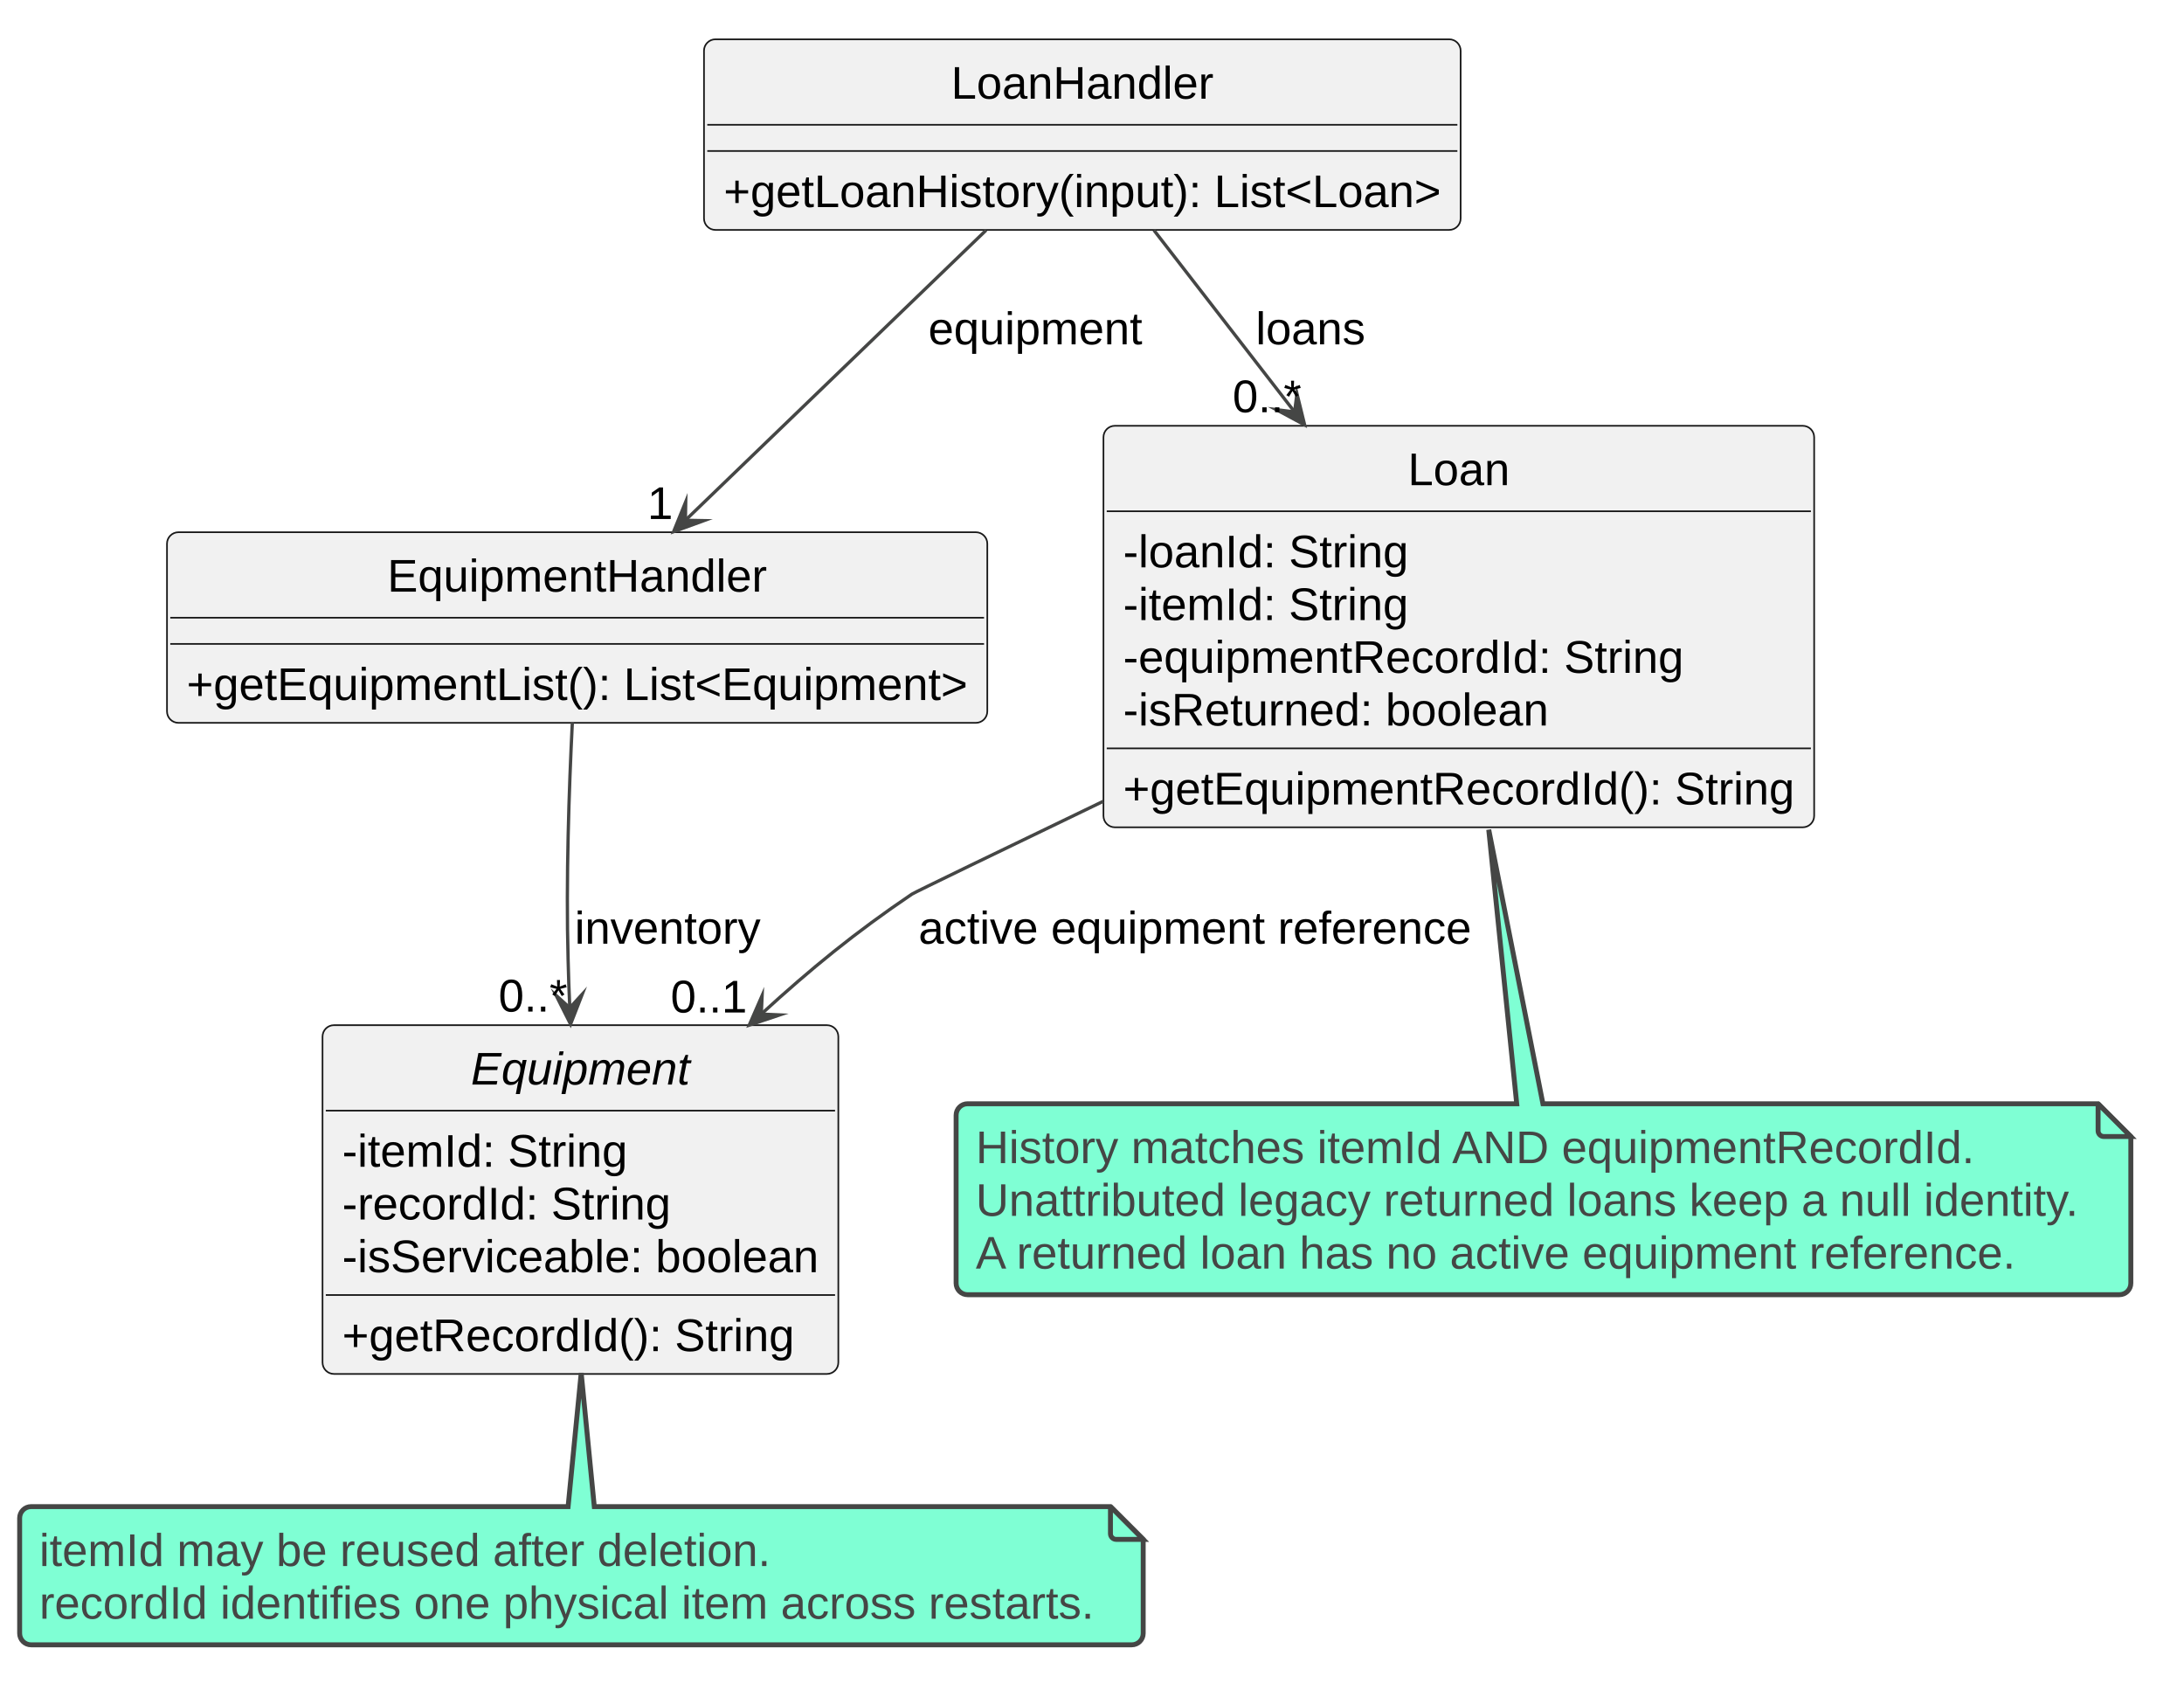
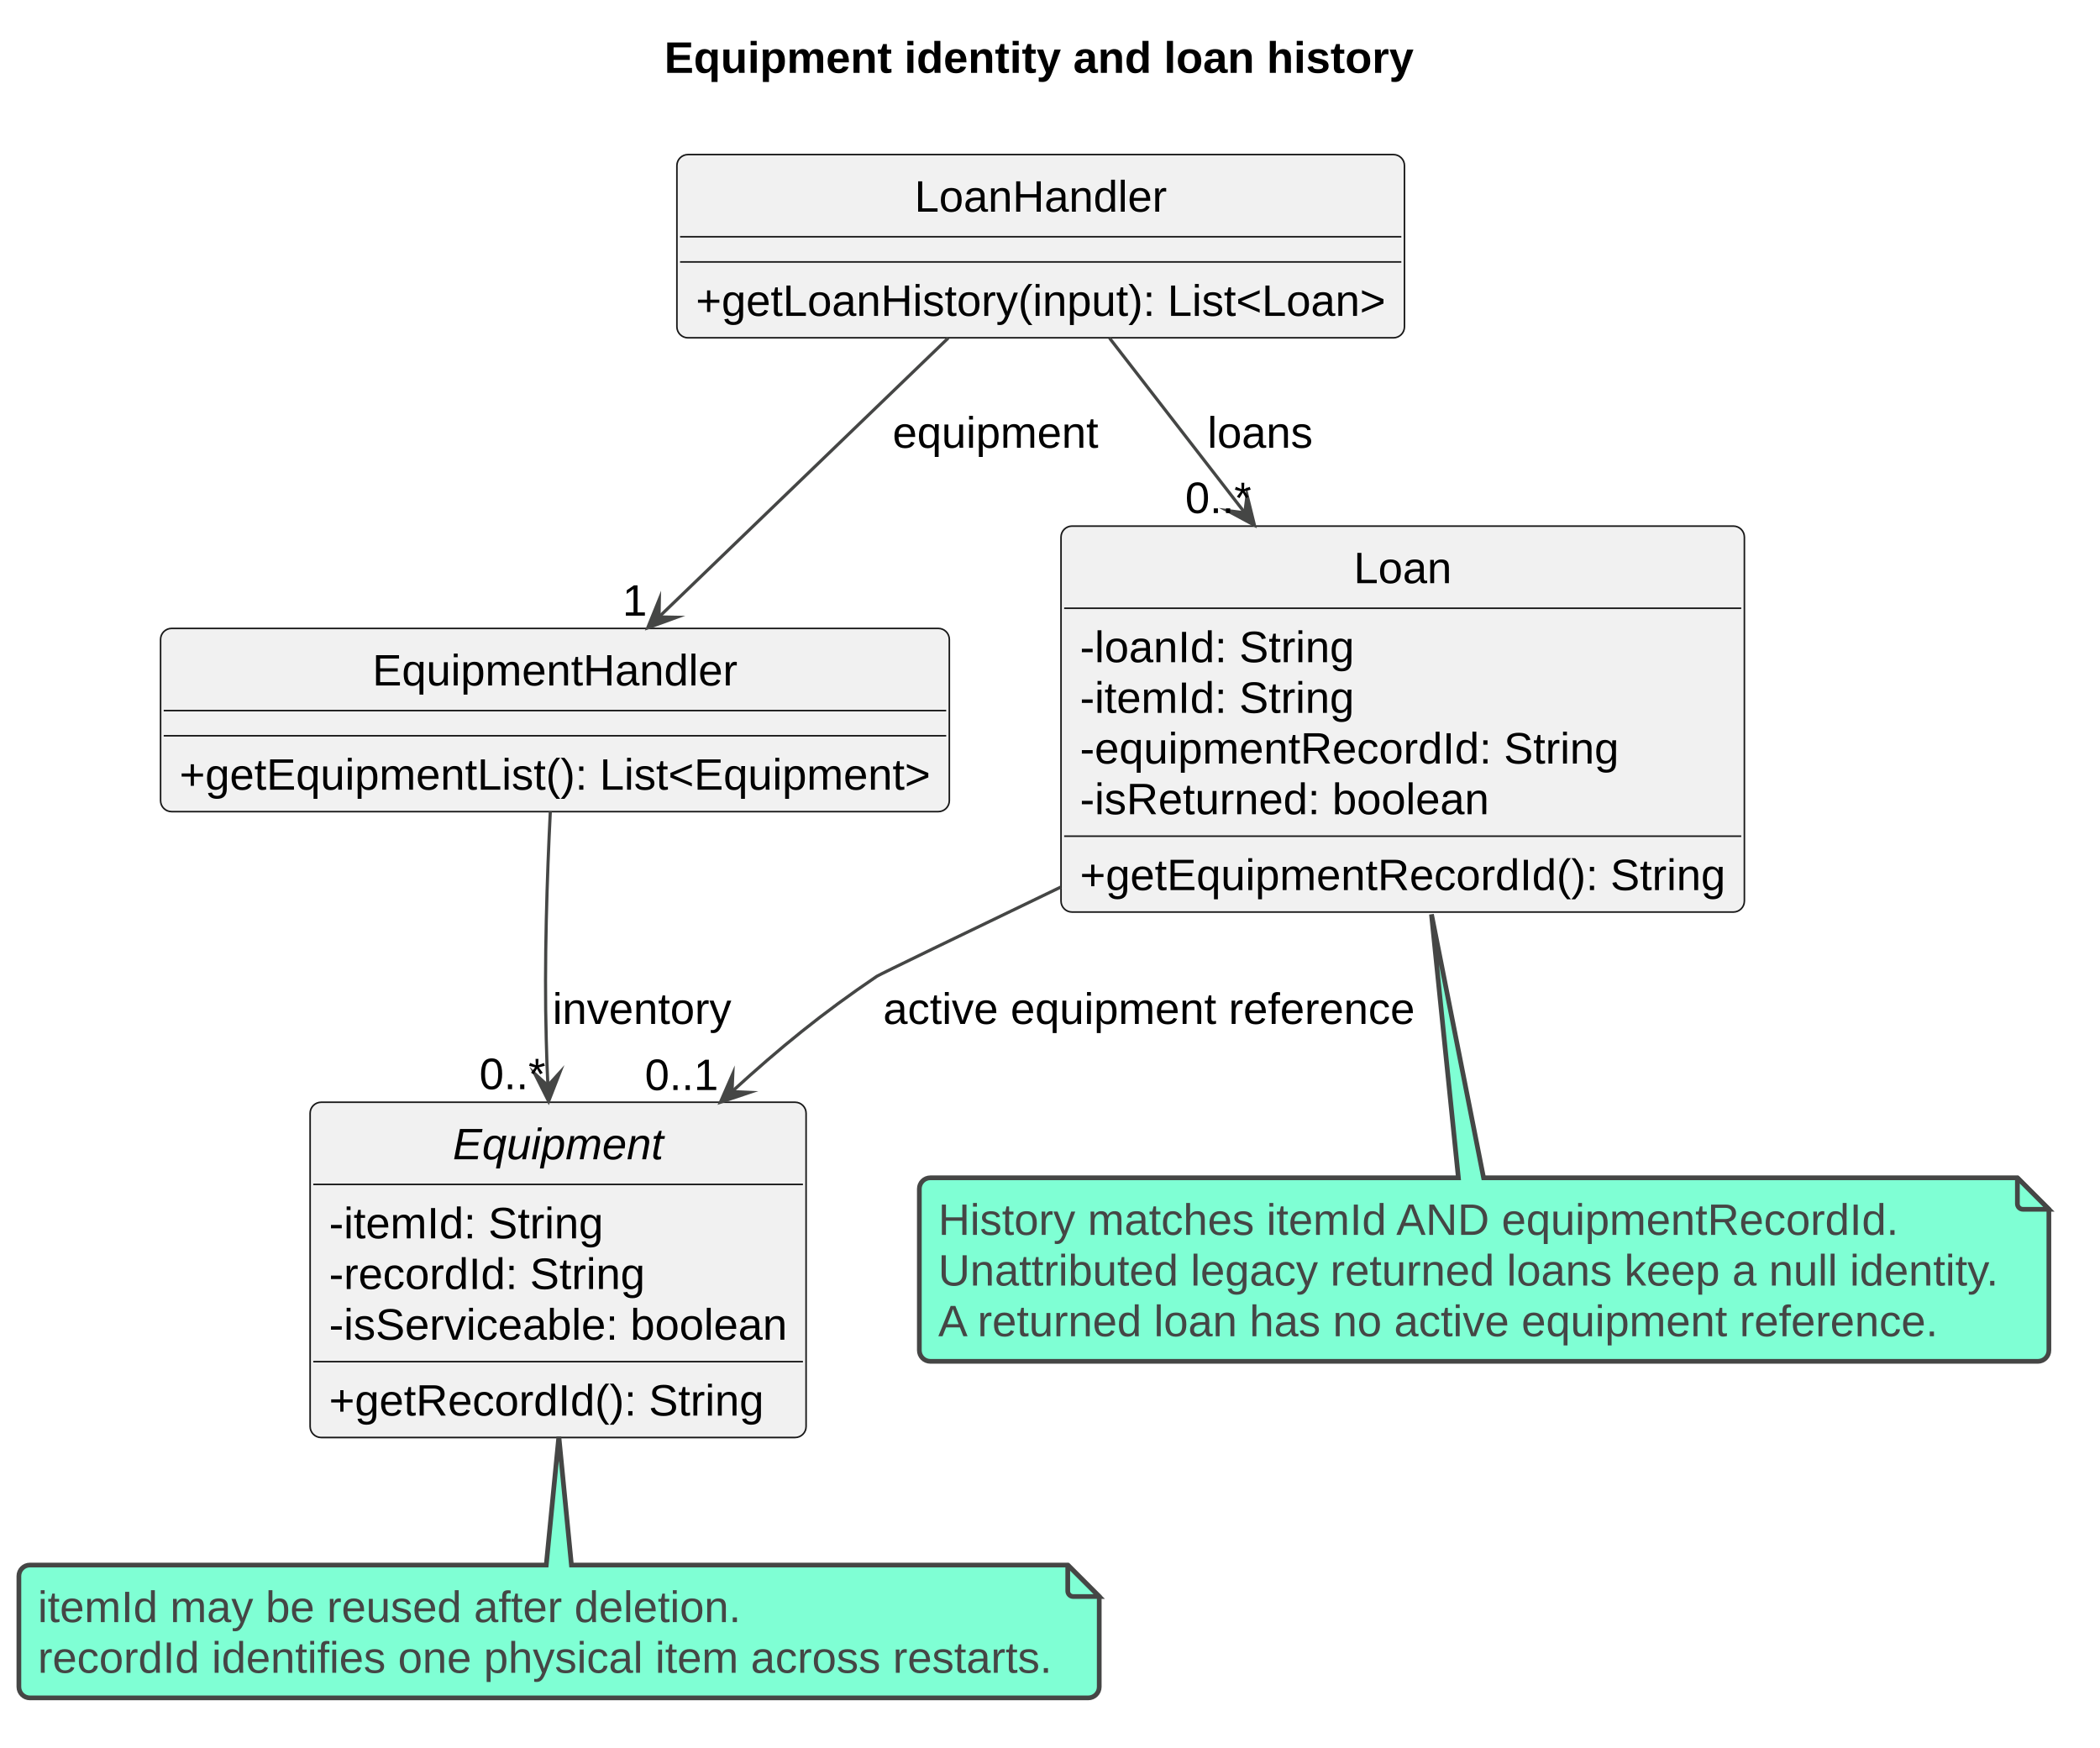
- <svg xmlns="http://www.w3.org/2000/svg" version="1.1" data-diagram-type="CLASS" style="width:667px;height:518px;background:#FFFFFF;" width="667px" height="518px" viewBox="0 0 667 518" zoomAndPan="magnify" preserveAspectRatio="none" contentStyleType="text/css">
+ <svg xmlns="http://www.w3.org/2000/svg" version="1.1" data-diagram-type="CLASS" style="width:667px;height:555px;background:#FFFFFF;" width="667px" height="555px" viewBox="0 0 667 555" zoomAndPan="magnify" preserveAspectRatio="none" contentStyleType="text/css">
  <defs />
  <g font-family="sans-serif" lengthAdjust="spacing">
-     <g class="entity" data-qualified-name="EquipmentHandler" id="ent0001" data-source-line="7">
-       <rect x="51" y="162.5" width="250.526" height="58.197" fill="#F1F1F1" style="stroke:#181818;stroke-width:0.5;" rx="3.5" ry="3.5" />
-       <text x="118.284" y="180.632" fill="#000" font-size="14" textLength="115.958" font-family="Arial">EquipmentHandler</text>
-       <line x1="52" y1="188.599" x2="300.526" y2="188.599" style="stroke:#181818;stroke-width:0.5;" />
-       <line x1="52" y1="196.599" x2="300.526" y2="196.599" style="stroke:#181818;stroke-width:0.5;" />
-       <text x="57" y="213.73" fill="#000" font-size="14" textLength="238.526" font-family="Arial">+getEquipmentList(): List&lt;Equipment&gt;</text>
+     <g class="title" data-source-line="3">
+       <text x="210.993" y="23.132" fill="#000" font-size="14" textLength="238.014" font-weight="700" font-family="Arial">Equipment identity and loan history</text>
    </g>
-     <g class="entity" data-qualified-name="LoanHandler" id="ent0002" data-source-line="10">
-       <rect x="215" y="12" width="231.085" height="58.197" fill="#F1F1F1" style="stroke:#181818;stroke-width:0.5;" rx="3.5" ry="3.5" />
-       <text x="290.457" y="30.132" fill="#000" font-size="14" textLength="80.172" font-family="Arial">LoanHandler</text>
-       <line x1="216" y1="38.099" x2="445.085" y2="38.099" style="stroke:#181818;stroke-width:0.5;" />
-       <line x1="216" y1="46.099" x2="445.085" y2="46.099" style="stroke:#181818;stroke-width:0.5;" />
-       <text x="221" y="63.23" fill="#000" font-size="14" textLength="219.085" font-family="Arial">+getLoanHistory(input): List&lt;Loan&gt;</text>
+     <g class="entity" data-qualified-name="EquipmentHandler" id="ent0001" data-source-line="8">
+       <rect x="51" y="199.599" width="250.526" height="58.197" fill="#F1F1F1" style="stroke:#181818;stroke-width:0.5;" rx="3.5" ry="3.5" />
+       <text x="118.284" y="217.73" fill="#000" font-size="14" textLength="115.958" font-family="Arial">EquipmentHandler</text>
+       <line x1="52" y1="225.697" x2="300.526" y2="225.697" style="stroke:#181818;stroke-width:0.5;" />
+       <line x1="52" y1="233.697" x2="300.526" y2="233.697" style="stroke:#181818;stroke-width:0.5;" />
+       <text x="57" y="250.829" fill="#000" font-size="14" textLength="238.526" font-family="Arial">+getEquipmentList(): List&lt;Equipment&gt;</text>
    </g>
-     <g class="entity" data-qualified-name="Equipment" id="ent0003" data-source-line="13">
-       <rect x="98.5" y="313" width="157.53" height="106.493" fill="#F1F1F1" style="stroke:#181818;stroke-width:0.5;" rx="3.5" ry="3.5" />
-       <text x="143.8" y="331.132" fill="#000" font-size="14" textLength="66.931" font-style="italic" font-family="Arial">Equipment</text>
-       <line x1="99.5" y1="339.099" x2="255.03" y2="339.099" style="stroke:#181818;stroke-width:0.5;" />
-       <text x="104.5" y="356.23" fill="#000" font-size="14" textLength="87.138" font-family="Arial">-itemId: String</text>
-       <text x="104.5" y="372.329" fill="#000" font-size="14" textLength="100.372" font-family="Arial">-recordId: String</text>
-       <text x="104.5" y="388.428" fill="#000" font-size="14" textLength="145.53" font-family="Arial">-isServiceable: boolean</text>
-       <line x1="99.5" y1="395.395" x2="255.03" y2="395.395" style="stroke:#181818;stroke-width:0.5;" />
-       <text x="104.5" y="412.526" fill="#000" font-size="14" textLength="138.12" font-family="Arial">+getRecordId(): String</text>
+     <g class="entity" data-qualified-name="LoanHandler" id="ent0002" data-source-line="11">
+       <rect x="215" y="49.099" width="231.085" height="58.197" fill="#F1F1F1" style="stroke:#181818;stroke-width:0.5;" rx="3.5" ry="3.5" />
+       <text x="290.457" y="67.23" fill="#000" font-size="14" textLength="80.172" font-family="Arial">LoanHandler</text>
+       <line x1="216" y1="75.197" x2="445.085" y2="75.197" style="stroke:#181818;stroke-width:0.5;" />
+       <line x1="216" y1="83.197" x2="445.085" y2="83.197" style="stroke:#181818;stroke-width:0.5;" />
+       <text x="221" y="100.329" fill="#000" font-size="14" textLength="219.085" font-family="Arial">+getLoanHistory(input): List&lt;Loan&gt;</text>
    </g>
-     <g class="entity" data-qualified-name="Loan" id="ent0004" data-source-line="19">
-       <rect x="337" y="130" width="217.051" height="122.592" fill="#F1F1F1" style="stroke:#181818;stroke-width:0.5;" rx="3.5" ry="3.5" />
-       <text x="429.953" y="148.132" fill="#000" font-size="14" textLength="31.145" font-family="Arial">Loan</text>
-       <line x1="338" y1="156.099" x2="553.051" y2="156.099" style="stroke:#181818;stroke-width:0.5;" />
-       <text x="343" y="173.23" fill="#000" font-size="14" textLength="87.158" font-family="Arial">-loanId: String</text>
-       <text x="343" y="189.329" fill="#000" font-size="14" textLength="87.138" font-family="Arial">-itemId: String</text>
-       <text x="343" y="205.428" fill="#000" font-size="14" textLength="171.199" font-family="Arial">-equipmentRecordId: String</text>
-       <text x="343" y="221.526" fill="#000" font-size="14" textLength="129.972" font-family="Arial">-isReturned: boolean</text>
-       <line x1="338" y1="228.493" x2="553.051" y2="228.493" style="stroke:#181818;stroke-width:0.5;" />
-       <text x="343" y="245.625" fill="#000" font-size="14" textLength="205.051" font-family="Arial">+getEquipmentRecordId(): String</text>
+     <g class="entity" data-qualified-name="Equipment" id="ent0003" data-source-line="14">
+       <rect x="98.5" y="350.099" width="157.53" height="106.493" fill="#F1F1F1" style="stroke:#181818;stroke-width:0.5;" rx="3.5" ry="3.5" />
+       <text x="143.8" y="368.23" fill="#000" font-size="14" textLength="66.931" font-style="italic" font-family="Arial">Equipment</text>
+       <line x1="99.5" y1="376.197" x2="255.03" y2="376.197" style="stroke:#181818;stroke-width:0.5;" />
+       <text x="104.5" y="393.329" fill="#000" font-size="14" textLength="87.138" font-family="Arial">-itemId: String</text>
+       <text x="104.5" y="409.428" fill="#000" font-size="14" textLength="100.372" font-family="Arial">-recordId: String</text>
+       <text x="104.5" y="425.526" fill="#000" font-size="14" textLength="145.53" font-family="Arial">-isServiceable: boolean</text>
+       <line x1="99.5" y1="432.493" x2="255.03" y2="432.493" style="stroke:#181818;stroke-width:0.5;" />
+       <text x="104.5" y="449.625" fill="#000" font-size="14" textLength="138.12" font-family="Arial">+getRecordId(): String</text>
    </g>
-     <g class="entity" data-qualified-name="GMN9" id="ent0010" data-source-line="33">
-       <path d="M6,463.5 L6,498.697 A3.5,3.5 0 0 0 9.5,502.197 L345.637,502.197 A3.5,3.5 0 0 0 349.137,498.697 L349.137,470 L339.137,460 L181.5,460 L177.5,419.2 L173.5,460 L9.5,460 A3.5,3.5 0 0 0 6,463.5" style="stroke:#454645;stroke-width:1.5;" fill="#7FFFD4" />
-       <path d="M339.137,460 L339.137,468.25 A1.75,1.75 0 0 0 340.887,470 L349.137,470 L339.137,460" style="stroke:#454645;stroke-width:1.5;" fill="#7FFFD4" />
-       <text x="12" y="478.132" fill="#454645" font-size="14" textLength="223.344" font-family="Arial">itemId may be reused after deletion.</text>
-       <text x="12" y="494.23" fill="#454645" font-size="14" textLength="322.137" font-family="Arial">recordId identifies one physical item across restarts.</text>
+     <g class="entity" data-qualified-name="Loan" id="ent0004" data-source-line="20">
+       <rect x="337" y="167.099" width="217.051" height="122.592" fill="#F1F1F1" style="stroke:#181818;stroke-width:0.5;" rx="3.5" ry="3.5" />
+       <text x="429.953" y="185.23" fill="#000" font-size="14" textLength="31.145" font-family="Arial">Loan</text>
+       <line x1="338" y1="193.197" x2="553.051" y2="193.197" style="stroke:#181818;stroke-width:0.5;" />
+       <text x="343" y="210.329" fill="#000" font-size="14" textLength="87.158" font-family="Arial">-loanId: String</text>
+       <text x="343" y="226.428" fill="#000" font-size="14" textLength="87.138" font-family="Arial">-itemId: String</text>
+       <text x="343" y="242.526" fill="#000" font-size="14" textLength="171.199" font-family="Arial">-equipmentRecordId: String</text>
+       <text x="343" y="258.625" fill="#000" font-size="14" textLength="129.972" font-family="Arial">-isReturned: boolean</text>
+       <line x1="338" y1="265.592" x2="553.051" y2="265.592" style="stroke:#181818;stroke-width:0.5;" />
+       <text x="343" y="282.724" fill="#000" font-size="14" textLength="205.051" font-family="Arial">+getEquipmentRecordId(): String</text>
    </g>
-     <g class="entity" data-qualified-name="GMN12" id="ent0013" data-source-line="37">
-       <path d="M292,340.5 L292,391.796 A3.5,3.5 0 0 0 295.5,395.296 L647.264,395.296 A3.5,3.5 0 0 0 650.764,391.796 L650.764,347 L640.764,337 L471.212,337 L454.667,253.317 L463.212,337 L295.5,337 A3.5,3.5 0 0 0 292,340.5" style="stroke:#454645;stroke-width:1.5;" fill="#7FFFD4" />
-       <path d="M640.764,337 L640.764,345.25 A1.75,1.75 0 0 0 642.514,347 L650.764,347 L640.764,337" style="stroke:#454645;stroke-width:1.5;" fill="#7FFFD4" />
-       <text x="298" y="355.132" fill="#454645" font-size="14" textLength="305.785" font-family="Arial">History matches itemId AND equipmentRecordId.</text>
-       <text x="298" y="371.23" fill="#454645" font-size="14" textLength="337.764" font-family="Arial">Unattributed legacy returned loans keep a null identity.</text>
-       <text x="298" y="387.329" fill="#454645" font-size="14" textLength="318.309" font-family="Arial">A returned loan has no active equipment reference.</text>
+     <g class="entity" data-qualified-name="GMN9" id="ent0010" data-source-line="34">
+       <path d="M6,500.599 L6,535.796 A3.5,3.5 0 0 0 9.5,539.296 L345.637,539.296 A3.5,3.5 0 0 0 349.137,535.796 L349.137,507.099 L339.137,497.099 L181.5,497.099 L177.5,456.299 L173.5,497.099 L9.5,497.099 A3.5,3.5 0 0 0 6,500.599" style="stroke:#454645;stroke-width:1.5;" fill="#7FFFD4" />
+       <path d="M339.137,497.099 L339.137,505.349 A1.75,1.75 0 0 0 340.887,507.099 L349.137,507.099 L339.137,497.099" style="stroke:#454645;stroke-width:1.5;" fill="#7FFFD4" />
+       <text x="12" y="515.23" fill="#454645" font-size="14" textLength="223.344" font-family="Arial">itemId may be reused after deletion.</text>
+       <text x="12" y="531.329" fill="#454645" font-size="14" textLength="322.137" font-family="Arial">recordId identifies one physical item across restarts.</text>
+     </g>
+     <g class="entity" data-qualified-name="GMN12" id="ent0013" data-source-line="38">
+       <path d="M292,377.599 L292,428.895 A3.5,3.5 0 0 0 295.5,432.395 L647.264,432.395 A3.5,3.5 0 0 0 650.764,428.895 L650.764,384.099 L640.764,374.099 L471.212,374.099 L454.667,290.416 L463.212,374.099 L295.5,374.099 A3.5,3.5 0 0 0 292,377.599" style="stroke:#454645;stroke-width:1.5;" fill="#7FFFD4" />
+       <path d="M640.764,374.099 L640.764,382.349 A1.75,1.75 0 0 0 642.514,384.099 L650.764,384.099 L640.764,374.099" style="stroke:#454645;stroke-width:1.5;" fill="#7FFFD4" />
+       <text x="298" y="392.23" fill="#454645" font-size="14" textLength="305.785" font-family="Arial">History matches itemId AND equipmentRecordId.</text>
+       <text x="298" y="408.329" fill="#454645" font-size="14" textLength="337.764" font-family="Arial">Unattributed legacy returned loans keep a null identity.</text>
+       <text x="298" y="424.428" fill="#454645" font-size="14" textLength="318.309" font-family="Arial">A returned loan has no active equipment reference.</text>
    </g>
    <g class="link" data-entity-1="ent0002" data-entity-2="ent0001" id="lnk5" data-link-type="dependency">
-       <polygon points="205.72,162.324,214.975,158.956,209.319,158.853,209.422,153.197,205.72,162.324" fill="#454645" style="stroke:#454645;stroke-width:1;stroke-linejoin:miter;stroke-miterlimit:10;" />
-       <path d="M301.171,70.281 C273.769,96.705 236.686,132.464 209.319,158.853" style="stroke:#454645;stroke-width:1;" fill="none" />
-       <text x="283.5" y="105.132" fill="#000" font-size="14" textLength="65.379" font-family="Arial">equipment</text>
-       <text x="197.72" y="158.456" fill="#000" font-size="14" font-family="Arial">1</text>
+       <polygon points="205.72,199.423,214.975,196.055,209.319,195.952,209.422,190.296,205.72,199.423" fill="#454645" style="stroke:#454645;stroke-width:1;stroke-linejoin:miter;stroke-miterlimit:10;" />
+       <path d="M301.171,107.38 C273.769,133.804 236.686,169.562 209.319,195.952" style="stroke:#454645;stroke-width:1;" fill="none" />
+       <text x="283.5" y="142.23" fill="#000" font-size="14" textLength="65.379" font-family="Arial">equipment</text>
+       <text x="197.72" y="195.555" fill="#000" font-size="14" font-family="Arial">1</text>
    </g>
    <g class="link" data-entity-1="ent0001" data-entity-2="ent0003" id="lnk6" data-link-type="dependency">
-       <polygon points="174.254,312.712,177.827,303.535,174.019,307.718,169.836,303.91,174.254,312.712" fill="#454645" style="stroke:#454645;stroke-width:1;stroke-linejoin:miter;stroke-miterlimit:10;" />
-       <path d="M174.793,220.657 C173.783,240.805 172.822,268.571 173.5,293 C173.677,299.382 173.708,301.085 174.019,307.718" style="stroke:#454645;stroke-width:1;" fill="none" />
-       <text x="175.5" y="288.132" fill="#000" font-size="14" textLength="56.807" font-family="Arial">inventory</text>
-       <text x="152.254" y="308.844" fill="#000" font-size="14" textLength="21.014" font-family="Arial">0..*</text>
+       <polygon points="174.254,349.811,177.827,340.633,174.019,344.816,169.836,341.008,174.254,349.811" fill="#454645" style="stroke:#454645;stroke-width:1;stroke-linejoin:miter;stroke-miterlimit:10;" />
+       <path d="M174.793,257.756 C173.783,277.903 172.822,305.67 173.5,330.099 C173.677,336.481 173.708,338.183 174.019,344.816" style="stroke:#454645;stroke-width:1;" fill="none" />
+       <text x="175.5" y="325.23" fill="#000" font-size="14" textLength="56.807" font-family="Arial">inventory</text>
+       <text x="152.254" y="345.943" fill="#000" font-size="14" textLength="21.014" font-family="Arial">0..*</text>
    </g>
    <g class="link" data-entity-1="ent0002" data-entity-2="ent0004" id="lnk7" data-link-type="dependency">
-       <polygon points="398.44,129.731,396.092,120.166,395.379,125.778,389.767,125.065,398.44,129.731" fill="#454645" style="stroke:#454645;stroke-width:1;stroke-linejoin:miter;stroke-miterlimit:10;" />
-       <path d="M352.401,70.281 C365.435,87.112 379.43,105.184 395.379,125.778" style="stroke:#454645;stroke-width:1;" fill="none" />
-       <text x="383.5" y="105.132" fill="#000" font-size="14" textLength="33.469" font-family="Arial">loans</text>
-       <text x="376.44" y="125.863" fill="#000" font-size="14" textLength="21.014" font-family="Arial">0..*</text>
+       <polygon points="398.44,166.83,396.092,157.265,395.379,162.877,389.767,162.163,398.44,166.83" fill="#454645" style="stroke:#454645;stroke-width:1;stroke-linejoin:miter;stroke-miterlimit:10;" />
+       <path d="M352.401,107.38 C365.435,124.21 379.43,142.283 395.379,162.877" style="stroke:#454645;stroke-width:1;" fill="none" />
+       <text x="383.5" y="142.23" fill="#000" font-size="14" textLength="33.469" font-family="Arial">loans</text>
+       <text x="376.44" y="162.962" fill="#000" font-size="14" textLength="21.014" font-family="Arial">0..*</text>
    </g>
    <g class="link" data-entity-1="ent0004" data-entity-2="ent0003" id="lnk8" data-link-type="dependency">
-       <polygon points="228.814,312.993,238.154,309.867,232.503,309.617,232.752,303.966,228.814,312.993" fill="#454645" style="stroke:#454645;stroke-width:1;stroke-linejoin:miter;stroke-miterlimit:10;" />
-       <path d="M336.898,244.671 C305.514,259.781 279.342,272.431 278.5,273 C261.301,284.615 247.748,295.662 232.503,309.617" style="stroke:#454645;stroke-width:1;" fill="none" />
-       <text x="280.5" y="288.132" fill="#000" font-size="14" textLength="168.875" font-family="Arial">active equipment reference</text>
-       <text x="204.814" y="309.125" fill="#000" font-size="14" textLength="23.352" font-family="Arial">0..1</text>
+       <polygon points="228.814,350.092,238.154,346.965,232.503,346.716,232.752,341.064,228.814,350.092" fill="#454645" style="stroke:#454645;stroke-width:1;stroke-linejoin:miter;stroke-miterlimit:10;" />
+       <path d="M336.898,281.77 C305.514,296.88 279.342,309.53 278.5,310.099 C261.301,321.714 247.748,332.761 232.503,346.716" style="stroke:#454645;stroke-width:1;" fill="none" />
+       <text x="280.5" y="325.23" fill="#000" font-size="14" textLength="168.875" font-family="Arial">active equipment reference</text>
+       <text x="204.814" y="346.223" fill="#000" font-size="14" textLength="23.352" font-family="Arial">0..1</text>
    </g>
  </g>
</svg>
